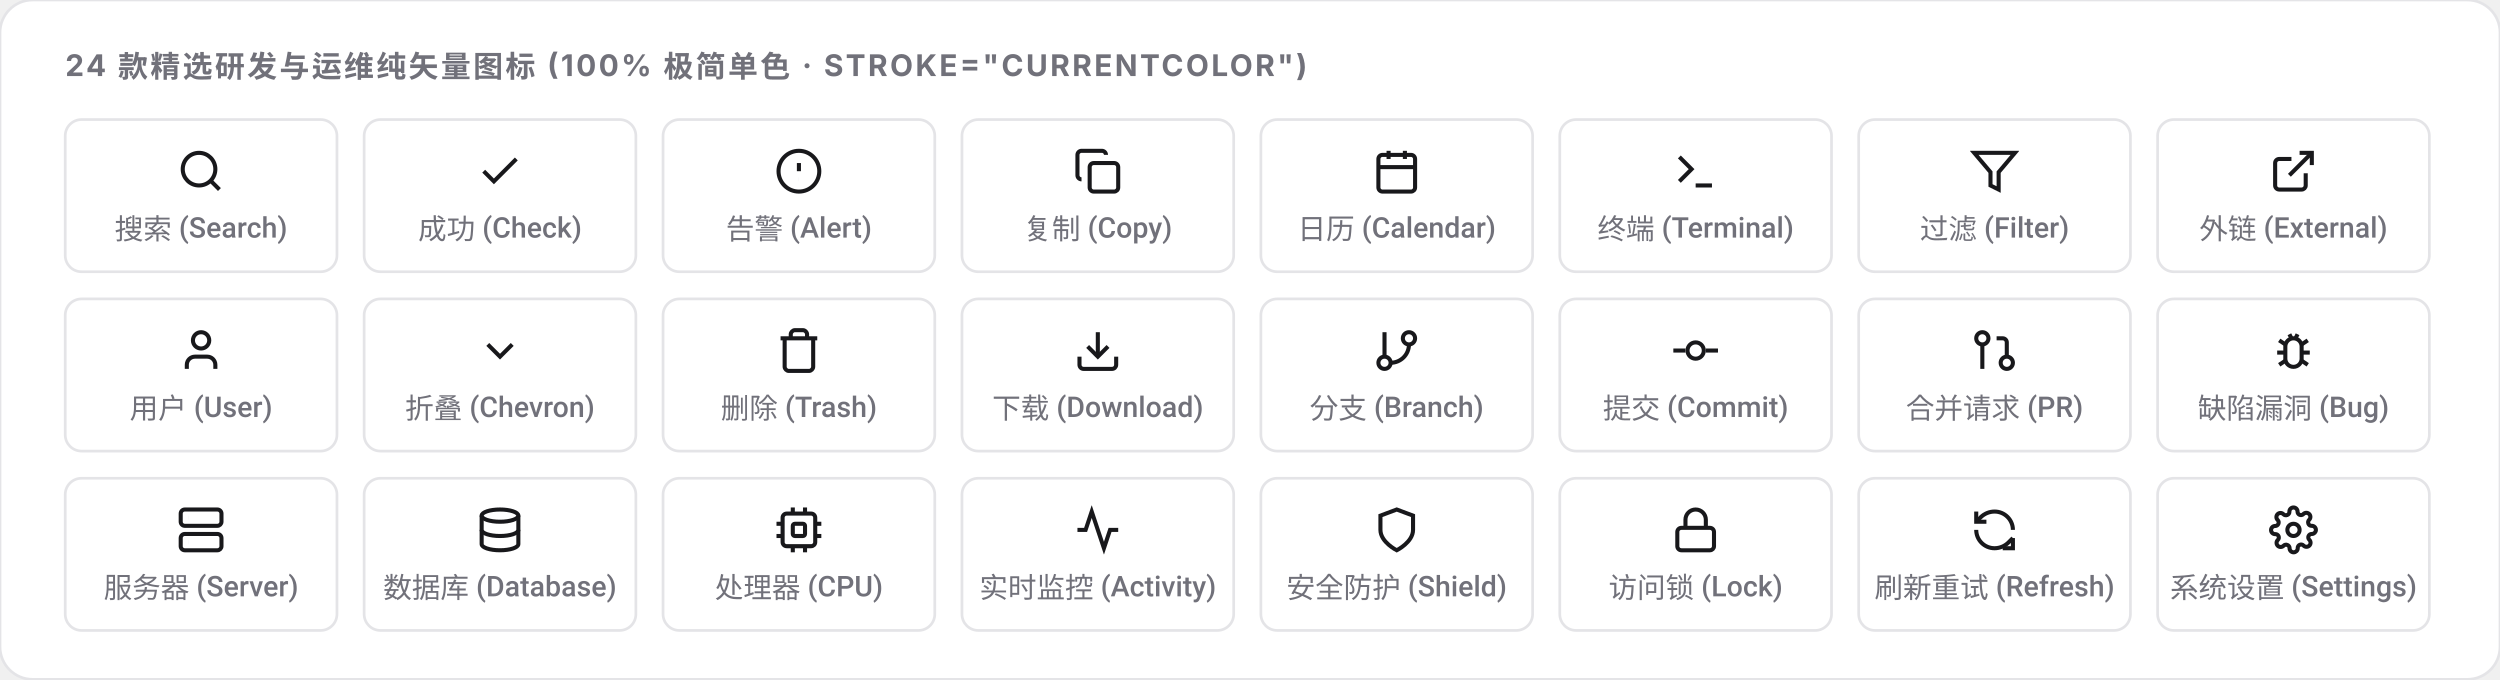
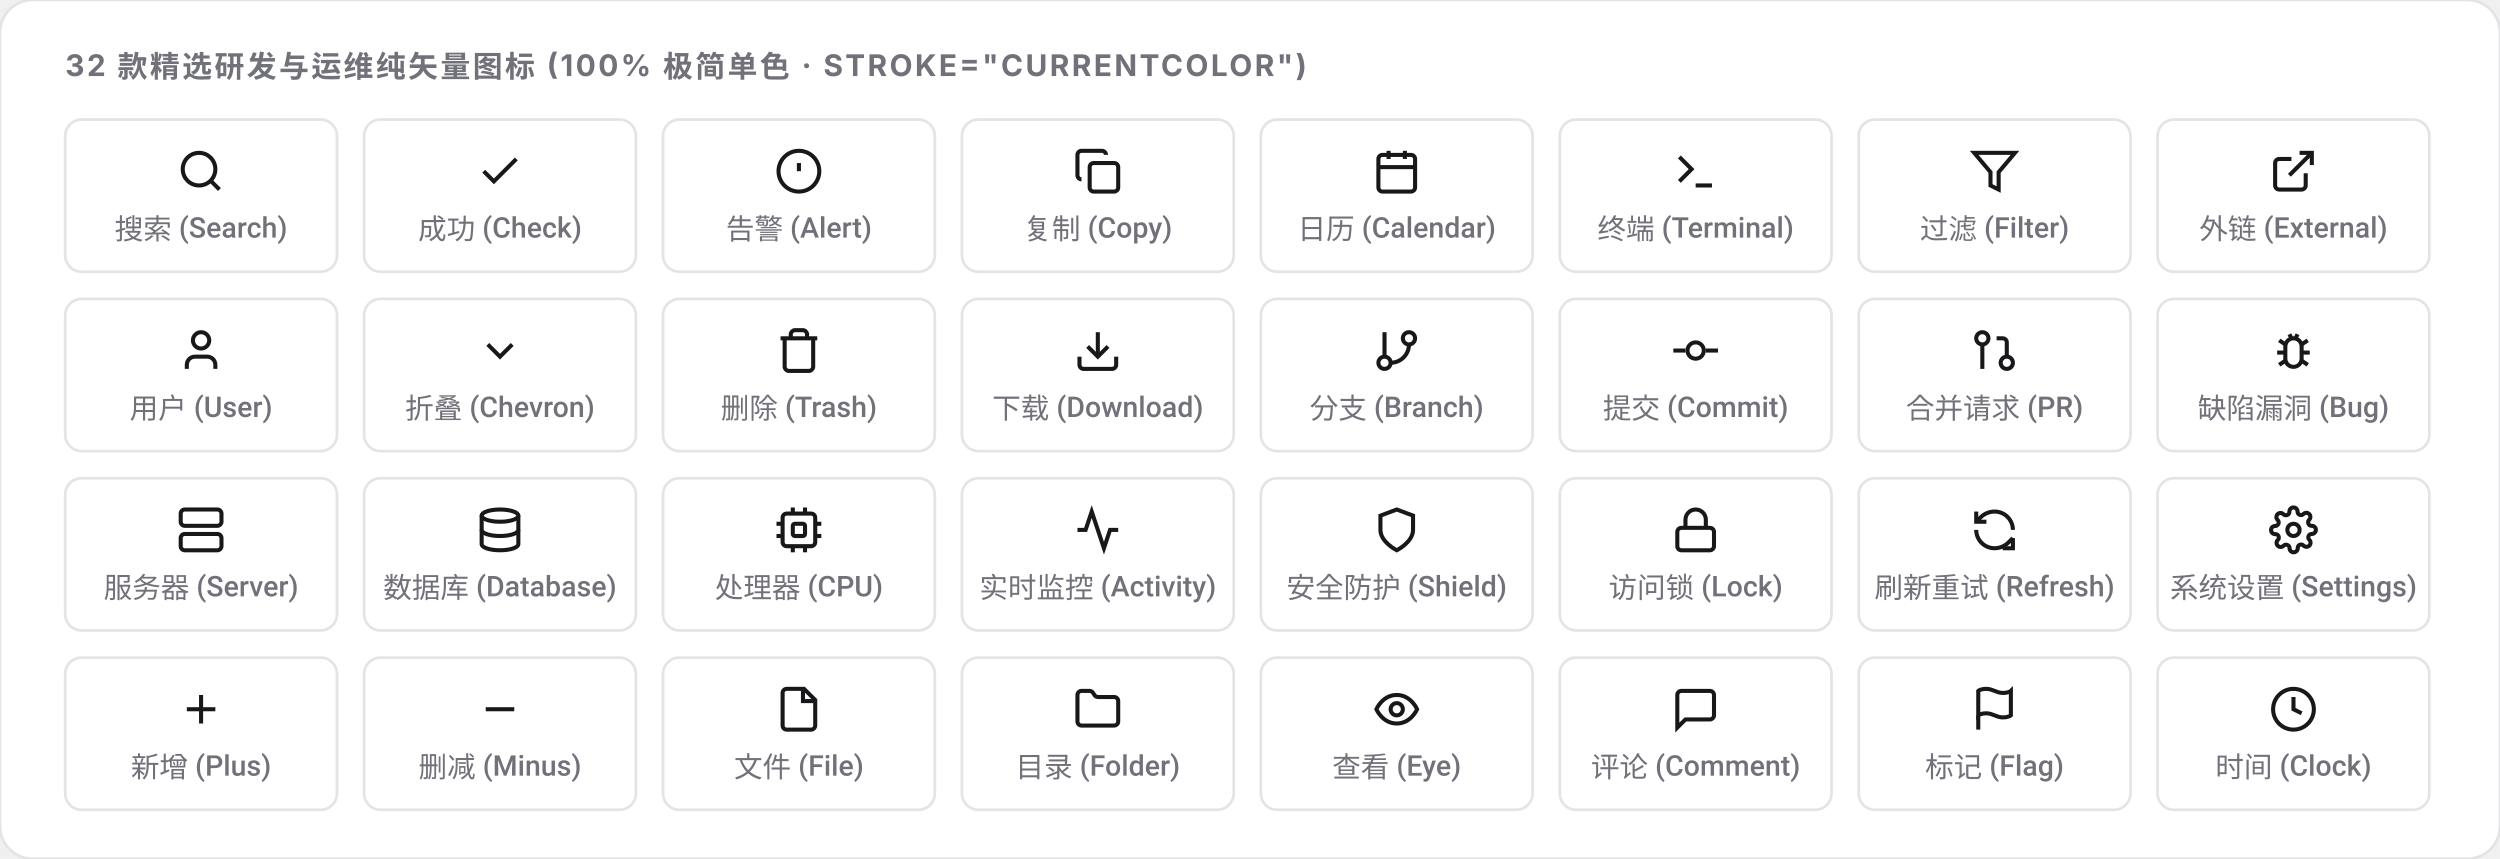
- <svg xmlns="http://www.w3.org/2000/svg" viewBox="0 0 920 250" width="100%" height="auto">
+ <svg xmlns="http://www.w3.org/2000/svg" viewBox="0 0 920 316" width="100%" height="auto">
  <defs>
    <style>
      .bg { fill: #ffffff; stroke: #e4e4e7; stroke-width: 1; rx: 12; }
      .tile { fill: #ffffff; stroke: #e4e4e7; stroke-width: 1; rx: 6; }
      .tile-name { font-family: -apple-system, BlinkMacSystemFont, "Segoe UI", Roboto, sans-serif; font-size: 10.5px; font-weight: 500; fill: #71717a; text-anchor: middle; }
    </style>
  </defs>
-   <rect width="920" height="250" class="bg" />
-   <text x="24" y="28" font-family="-apple-system, BlinkMacSystemFont, sans-serif" font-size="11px" font-weight="700" fill="#71717a" letter-spacing="0.08em">24 款精选研发与运维纯矢量图标 (100% 极简单色 · STROKE="CURRENTCOLOR")</text>
+   <rect width="920" height="316" class="bg" />
+   <text x="24" y="28" font-family="-apple-system, BlinkMacSystemFont, sans-serif" font-size="11px" font-weight="700" fill="#71717a" letter-spacing="0.08em">32 款精选研发与运维纯矢量图标 (100% 极简单色 · STROKE="CURRENTCOLOR")</text>
  <g transform="translate(24, 44)">
    <rect width="100" height="56" class="tile" />
    <svg x="41" y="10" width="18" height="18" viewBox="0 0 24 24" fill="none" stroke="#18181b" stroke-width="2">
      <circle cx="11" cy="11" r="8" />
      <path d="m21 21-4.3-4.3" />
    </svg>
    <text x="50" y="44" class="tile-name">搜索 (Search)</text>
  </g>
  <g transform="translate(134, 44)">
    <rect width="100" height="56" class="tile" />
    <svg x="41" y="10" width="18" height="18" viewBox="0 0 24 24" fill="none" stroke="#18181b" stroke-width="2">
      <polyline points="20 6 9 17 4 12" />
    </svg>
    <text x="50" y="44" class="tile-name">成功 (Check)</text>
  </g>
  <g transform="translate(244, 44)">
    <rect width="100" height="56" class="tile" />
    <svg x="41" y="10" width="18" height="18" viewBox="0 0 24 24" fill="none" stroke="#18181b" stroke-width="2">
      <circle cx="12" cy="12" r="10" />
      <line x1="12" y1="8" x2="12" y2="12" />
      <line x1="12" y1="16" x2="12.01" y2="16" />
    </svg>
    <text x="50" y="44" class="tile-name">告警 (Alert)</text>
  </g>
  <g transform="translate(354, 44)">
    <rect width="100" height="56" class="tile" />
    <svg x="41" y="10" width="18" height="18" viewBox="0 0 24 24" fill="none" stroke="#18181b" stroke-width="2">
      <rect width="14" height="14" x="8" y="8" rx="2" ry="2" />
      <path d="M4 16c-1.1 0-2-.9-2-2V4c0-1.1.9-2 2-2h10c1.1 0 2 .9 2 2" />
    </svg>
    <text x="50" y="44" class="tile-name">复制 (Copy)</text>
  </g>
  <g transform="translate(464, 44)">
    <rect width="100" height="56" class="tile" />
    <svg x="41" y="10" width="18" height="18" viewBox="0 0 24 24" fill="none" stroke="#18181b" stroke-width="2">
      <rect width="18" height="18" x="3" y="4" rx="2" ry="2" />
      <line x1="16" y1="2" x2="16" y2="6" />
      <line x1="8" y1="2" x2="8" y2="6" />
      <line x1="3" y1="10" x2="21" y2="10" />
    </svg>
    <text x="50" y="44" class="tile-name">日历 (Calendar)</text>
  </g>
  <g transform="translate(574, 44)">
    <rect width="100" height="56" class="tile" />
    <svg x="41" y="10" width="18" height="18" viewBox="0 0 24 24" fill="none" stroke="#18181b" stroke-width="2">
      <polyline points="4 17 10 11 4 5" />
      <line x1="12" y1="19" x2="20" y2="19" />
    </svg>
    <text x="50" y="44" class="tile-name">终端 (Terminal)</text>
  </g>
  <g transform="translate(684, 44)">
    <rect width="100" height="56" class="tile" />
    <svg x="41" y="10" width="18" height="18" viewBox="0 0 24 24" fill="none" stroke="#18181b" stroke-width="2">
      <polygon points="22 3 2 3 10 12.46 10 19 14 21 14 12.46 22 3" />
    </svg>
    <text x="50" y="44" class="tile-name">过滤 (Filter)</text>
  </g>
  <g transform="translate(794, 44)">
    <rect width="100" height="56" class="tile" />
    <svg x="41" y="10" width="18" height="18" viewBox="0 0 24 24" fill="none" stroke="#18181b" stroke-width="2">
      <path d="M18 13v6a2 2 0 0 1-2 2H5a2 2 0 0 1-2-2V8a2 2 0 0 1 2-2h6" />
      <polyline points="15 3 21 3 21 9" />
      <line x1="10" y1="14" x2="21" y2="3" />
    </svg>
    <text x="50" y="44" class="tile-name">外链 (External)</text>
  </g>
  <g transform="translate(24, 110)">
    <rect width="100" height="56" class="tile" />
    <svg x="41" y="10" width="18" height="18" viewBox="0 0 24 24" fill="none" stroke="#18181b" stroke-width="2">
      <path d="M19 21v-2a4 4 0 0 0-4-4H9a4 4 0 0 0-4 4v2" />
      <circle cx="12" cy="7" r="4" />
    </svg>
    <text x="50" y="44" class="tile-name">用户 (User)</text>
  </g>
  <g transform="translate(134, 110)">
    <rect width="100" height="56" class="tile" />
    <svg x="41" y="10" width="18" height="18" viewBox="0 0 24 24" fill="none" stroke="#18181b" stroke-width="2">
      <path d="m6 9 6 6 6-6" />
    </svg>
    <text x="50" y="44" class="tile-name">折叠 (Chevron)</text>
  </g>
  <g transform="translate(244, 110)">
    <rect width="100" height="56" class="tile" />
    <svg x="41" y="10" width="18" height="18" viewBox="0 0 24 24" fill="none" stroke="#18181b" stroke-width="2">
      <path d="M3 6h18" />
      <path d="M19 6v14c0 1-1 2-2 2H7c-1 0-2-1-2-2V6" />
      <path d="M8 6V4c0-1 1-2 2-2h4c1 0 2 1 2 2v2" />
    </svg>
    <text x="50" y="44" class="tile-name">删除 (Trash)</text>
  </g>
  <g transform="translate(354, 110)">
    <rect width="100" height="56" class="tile" />
    <svg x="41" y="10" width="18" height="18" viewBox="0 0 24 24" fill="none" stroke="#18181b" stroke-width="2">
      <path d="M21 15v4a2 2 0 0 1-2 2H5a2 2 0 0 1-2-2v-4" />
      <polyline points="7 10 12 15 17 10" />
      <line x1="12" y1="15" x2="12" y2="3" />
    </svg>
    <text x="50" y="44" class="tile-name">下载 (Download)</text>
  </g>
  <g transform="translate(464, 110)">
    <rect width="100" height="56" class="tile" />
    <svg x="41" y="10" width="18" height="18" viewBox="0 0 24 24" fill="none" stroke="#18181b" stroke-width="2">
      <line x1="6" y1="3" x2="6" y2="15" />
      <circle cx="18" cy="6" r="3" />
      <circle cx="6" cy="18" r="3" />
      <path d="M18 9a9 9 0 0 1-9 9" />
    </svg>
    <text x="50" y="44" class="tile-name">分支 (Branch)</text>
  </g>
  <g transform="translate(574, 110)">
    <rect width="100" height="56" class="tile" />
    <svg x="41" y="10" width="18" height="18" viewBox="0 0 24 24" fill="none" stroke="#18181b" stroke-width="2">
      <circle cx="12" cy="12" r="4" />
      <line x1="1.05" y1="12" x2="7" y2="12" />
      <line x1="17.01" y1="12" x2="22.96" y2="12" />
    </svg>
    <text x="50" y="44" class="tile-name">提交 (Commit)</text>
  </g>
  <g transform="translate(684, 110)">
    <rect width="100" height="56" class="tile" />
    <svg x="41" y="10" width="18" height="18" viewBox="0 0 24 24" fill="none" stroke="#18181b" stroke-width="2">
      <circle cx="18" cy="18" r="3" />
      <circle cx="6" cy="6" r="3" />
      <path d="M13 6h3a2 2 0 0 1 2 2v7" />
      <line x1="6" y1="9" x2="6" y2="21" />
    </svg>
    <text x="50" y="44" class="tile-name">合并请求 (PR)</text>
  </g>
  <g transform="translate(794, 110)">
    <rect width="100" height="56" class="tile" />
    <svg x="41" y="10" width="18" height="18" viewBox="0 0 24 24" fill="none" stroke="#18181b" stroke-width="2">
      <rect width="8" height="14" x="8" y="6" rx="4" />
      <path d="m19 7-3 2" />
      <path d="m5 7 3 2" />
      <path d="m19 19-3-2" />
      <path d="m5 19 3-2" />
      <path d="M20 13h-4" />
      <path d="M4 13h4" />
      <path d="m10 4 1 2" />
      <path d="m14 4-1 2" />
    </svg>
    <text x="50" y="44" class="tile-name">缺陷漏洞 (Bug)</text>
  </g>
  <g transform="translate(24, 176)">
    <rect width="100" height="56" class="tile" />
    <svg x="41" y="10" width="18" height="18" viewBox="0 0 24 24" fill="none" stroke="#18181b" stroke-width="2">
      <rect width="20" height="8" x="2" y="2" rx="2" ry="2" />
      <rect width="20" height="8" x="2" y="14" rx="2" ry="2" />
      <line x1="6" y1="6" x2="6.01" y2="6" />
      <line x1="6" y1="18" x2="6.01" y2="18" />
    </svg>
    <text x="50" y="44" class="tile-name">服务器 (Server)</text>
  </g>
  <g transform="translate(134, 176)">
    <rect width="100" height="56" class="tile" />
    <svg x="41" y="10" width="18" height="18" viewBox="0 0 24 24" fill="none" stroke="#18181b" stroke-width="2">
      <ellipse cx="12" cy="5" rx="9" ry="3" />
      <path d="M21 12c0 1.66-4 3-9 3s-9-1.34-9-3" />
      <path d="M3 5v14c0 1.66 4 3 9 3s9-1.34 9-3V5" />
    </svg>
    <text x="50" y="44" class="tile-name">数据库 (Database)</text>
  </g>
  <g transform="translate(244, 176)">
    <rect width="100" height="56" class="tile" />
    <svg x="41" y="10" width="18" height="18" viewBox="0 0 24 24" fill="none" stroke="#18181b" stroke-width="2">
      <rect width="16" height="16" x="4" y="4" rx="2" />
      <rect width="6" height="6" x="9" y="9" rx="1" />
      <path d="M9 1v3" />
      <path d="M15 1v3" />
      <path d="M9 20v3" />
      <path d="M15 20v3" />
      <path d="M20 9h3" />
      <path d="M20 15h3" />
      <path d="M1 9h3" />
      <path d="M1 15h3" />
    </svg>
    <text x="50" y="44" class="tile-name">处理器 (CPU)</text>
  </g>
  <g transform="translate(354, 176)">
    <rect width="100" height="56" class="tile" />
    <svg x="41" y="10" width="18" height="18" viewBox="0 0 24 24" fill="none" stroke="#18181b" stroke-width="2">
      <path d="M22 12h-4l-3 9L9 3l-3 9H2" />
    </svg>
    <text x="50" y="44" class="tile-name">实时监控 (Activity)</text>
  </g>
  <g transform="translate(464, 176)">
    <rect width="100" height="56" class="tile" />
    <svg x="41" y="10" width="18" height="18" viewBox="0 0 24 24" fill="none" stroke="#18181b" stroke-width="2">
      <path d="M12 22s8-4 8-10V5l-8-3-8 3v7c0 6 8 10 8 10z" />
    </svg>
    <text x="50" y="44" class="tile-name">安全防护 (Shield)</text>
  </g>
  <g transform="translate(574, 176)">
    <rect width="100" height="56" class="tile" />
    <svg x="41" y="10" width="18" height="18" viewBox="0 0 24 24" fill="none" stroke="#18181b" stroke-width="2">
      <rect width="18" height="11" x="3" y="11" rx="2" ry="2" />
      <path d="M7 11V7a5 5 0 0 1 10 0v4" />
    </svg>
    <text x="50" y="44" class="tile-name">访问锁 (Lock)</text>
  </g>
  <g transform="translate(684, 176)">
    <rect width="100" height="56" class="tile" />
    <svg x="41" y="10" width="18" height="18" viewBox="0 0 24 24" fill="none" stroke="#18181b" stroke-width="2">
      <path d="M21 12a9 9 0 0 0-9-9 9.75 9.75 0 0 0-6.74 2.74L3 8" />
      <path d="M3 3v5h5" />
      <path d="M3 12a9 9 0 0 0 9 9 9.75 9.75 0 0 0 6.74-2.74L21 16" />
      <path d="M16 21h5v-5" />
    </svg>
    <text x="50" y="44" class="tile-name">刷新重试 (Refresh)</text>
  </g>
  <g transform="translate(794, 176)">
    <rect width="100" height="56" class="tile" />
    <svg x="41" y="10" width="18" height="18" viewBox="0 0 24 24" fill="none" stroke="#18181b" stroke-width="2">
      <circle cx="12" cy="12" r="3" />
      <path d="M19.4 15a1.65 1.65 0 0 0 .33 1.82l.06.06a2 2 0 0 1 0 2.83 2 2 0 0 1-2.83 0l-.06-.06a1.65 1.65 0 0 0-1.82-.33 1.65 1.65 0 0 0-1 1.51V21a2 2 0 0 1-2 2 2 2 0 0 1-2-2v-.09A1.65 1.65 0 0 0 9 19.4a1.65 1.65 0 0 0-1.82.33l-.06.06a2 2 0 0 1-2.83 0 2 2 0 0 1 0-2.83l.06-.06a1.65 1.65 0 0 0 .33-1.82 1.65 1.65 0 0 0-1.51-1H3a2 2 0 0 1-2-2 2 2 0 0 1 2-2h.09A1.65 1.65 0 0 0 4.6 9a1.65 1.65 0 0 0-.33-1.82l-.06-.06a2 2 0 0 1 0-2.83 2 2 0 0 1 2.83 0l.06.06a1.65 1.65 0 0 0 1.82.33H9a1.65 1.65 0 0 0 1-1.51V3a2 2 0 0 1 2-2 2 2 0 0 1 2 2v.09a1.65 1.65 0 0 0 1 1.51 1.65 1.65 0 0 0 1.82-.33l.06-.06a2 2 0 0 1 2.83 0 2 2 0 0 1 0 2.83l-.06.06a1.65 1.65 0 0 0-.33 1.82V9a1.65 1.65 0 0 0 1.51 1H21a2 2 0 0 1 2 2 2 2 0 0 1-2 2h-.09a1.65 1.65 0 0 0-1.51 1z" />
    </svg>
    <text x="50" y="44" class="tile-name">系统设置 (Settings)</text>
  </g>
+   <g transform="translate(24, 242)">
+     <rect width="100" height="56" class="tile" />
+     <svg x="41" y="10" width="18" height="18" viewBox="0 0 24 24" fill="none" stroke="#18181b" stroke-width="2">
+       <path d="M12 5v14" />
+       <path d="M5 12h14" />
+     </svg>
+     <text x="50" y="44" class="tile-name">新增 (Plus)</text>
+   </g>
+   <g transform="translate(134, 242)">
+     <rect width="100" height="56" class="tile" />
+     <svg x="41" y="10" width="18" height="18" viewBox="0 0 24 24" fill="none" stroke="#18181b" stroke-width="2">
+       <path d="M5 12h14" />
+     </svg>
+     <text x="50" y="44" class="tile-name">删减 (Minus)</text>
+   </g>
+   <g transform="translate(244, 242)">
+     <rect width="100" height="56" class="tile" />
+     <svg x="41" y="10" width="18" height="18" viewBox="0 0 24 24" fill="none" stroke="#18181b" stroke-width="2">
+       <path d="M14.5 2H6a2 2 0 0 0-2 2v16a2 2 0 0 0 2 2h12a2 2 0 0 0 2-2V7.5L14.5 2z" />
+       <polyline points="14 2 14 8 20 8" />
+     </svg>
+     <text x="50" y="44" class="tile-name">文件 (File)</text>
+   </g>
+   <g transform="translate(354, 242)">
+     <rect width="100" height="56" class="tile" />
+     <svg x="41" y="10" width="18" height="18" viewBox="0 0 24 24" fill="none" stroke="#18181b" stroke-width="2">
+       <path d="M20 20a2 2 0 0 0 2-2V8a2 2 0 0 0-2-2h-7.9a2 2 0 0 1-1.69-.9L9.6 3.9A2 2 0 0 0 7.93 3H4a2 2 0 0 0-2 2v13a2 2 0 0 0 2 2Z" />
+     </svg>
+     <text x="50" y="44" class="tile-name">目录 (Folder)</text>
+   </g>
+   <g transform="translate(464, 242)">
+     <rect width="100" height="56" class="tile" />
+     <svg x="41" y="10" width="18" height="18" viewBox="0 0 24 24" fill="none" stroke="#18181b" stroke-width="2">
+       <path d="M2 12s3-7 10-7 10 7 10 7-3 7-10 7-10-7-10-7Z" />
+       <circle cx="12" cy="12" r="3" />
+     </svg>
+     <text x="50" y="44" class="tile-name">查看 (Eye)</text>
+   </g>
+   <g transform="translate(574, 242)">
+     <rect width="100" height="56" class="tile" />
+     <svg x="41" y="10" width="18" height="18" viewBox="0 0 24 24" fill="none" stroke="#18181b" stroke-width="2">
+       <path d="M21 15a2 2 0 0 1-2 2H7l-4 4V5a2 2 0 0 1 2-2h14a2 2 0 0 1 2 2z" />
+     </svg>
+     <text x="50" y="44" class="tile-name">评论 (Comment)</text>
+   </g>
+   <g transform="translate(684, 242)">
+     <rect width="100" height="56" class="tile" />
+     <svg x="41" y="10" width="18" height="18" viewBox="0 0 24 24" fill="none" stroke="#18181b" stroke-width="2">
+       <path d="M4 15s1-1 4-1 5 2 8 2 4-1 4-1V3s-1 1-4 1-5-2-8-2-4 1-4 1z" />
+       <line x1="4" y1="22" x2="4" y2="15" />
+     </svg>
+     <text x="50" y="44" class="tile-name">标记 (Flag)</text>
+   </g>
+   <g transform="translate(794, 242)">
+     <rect width="100" height="56" class="tile" />
+     <svg x="41" y="10" width="18" height="18" viewBox="0 0 24 24" fill="none" stroke="#18181b" stroke-width="2">
+       <circle cx="12" cy="12" r="10" />
+       <polyline points="12 6 12 12 16 14" />
+     </svg>
+     <text x="50" y="44" class="tile-name">时间 (Clock)</text>
+   </g>
</svg>
